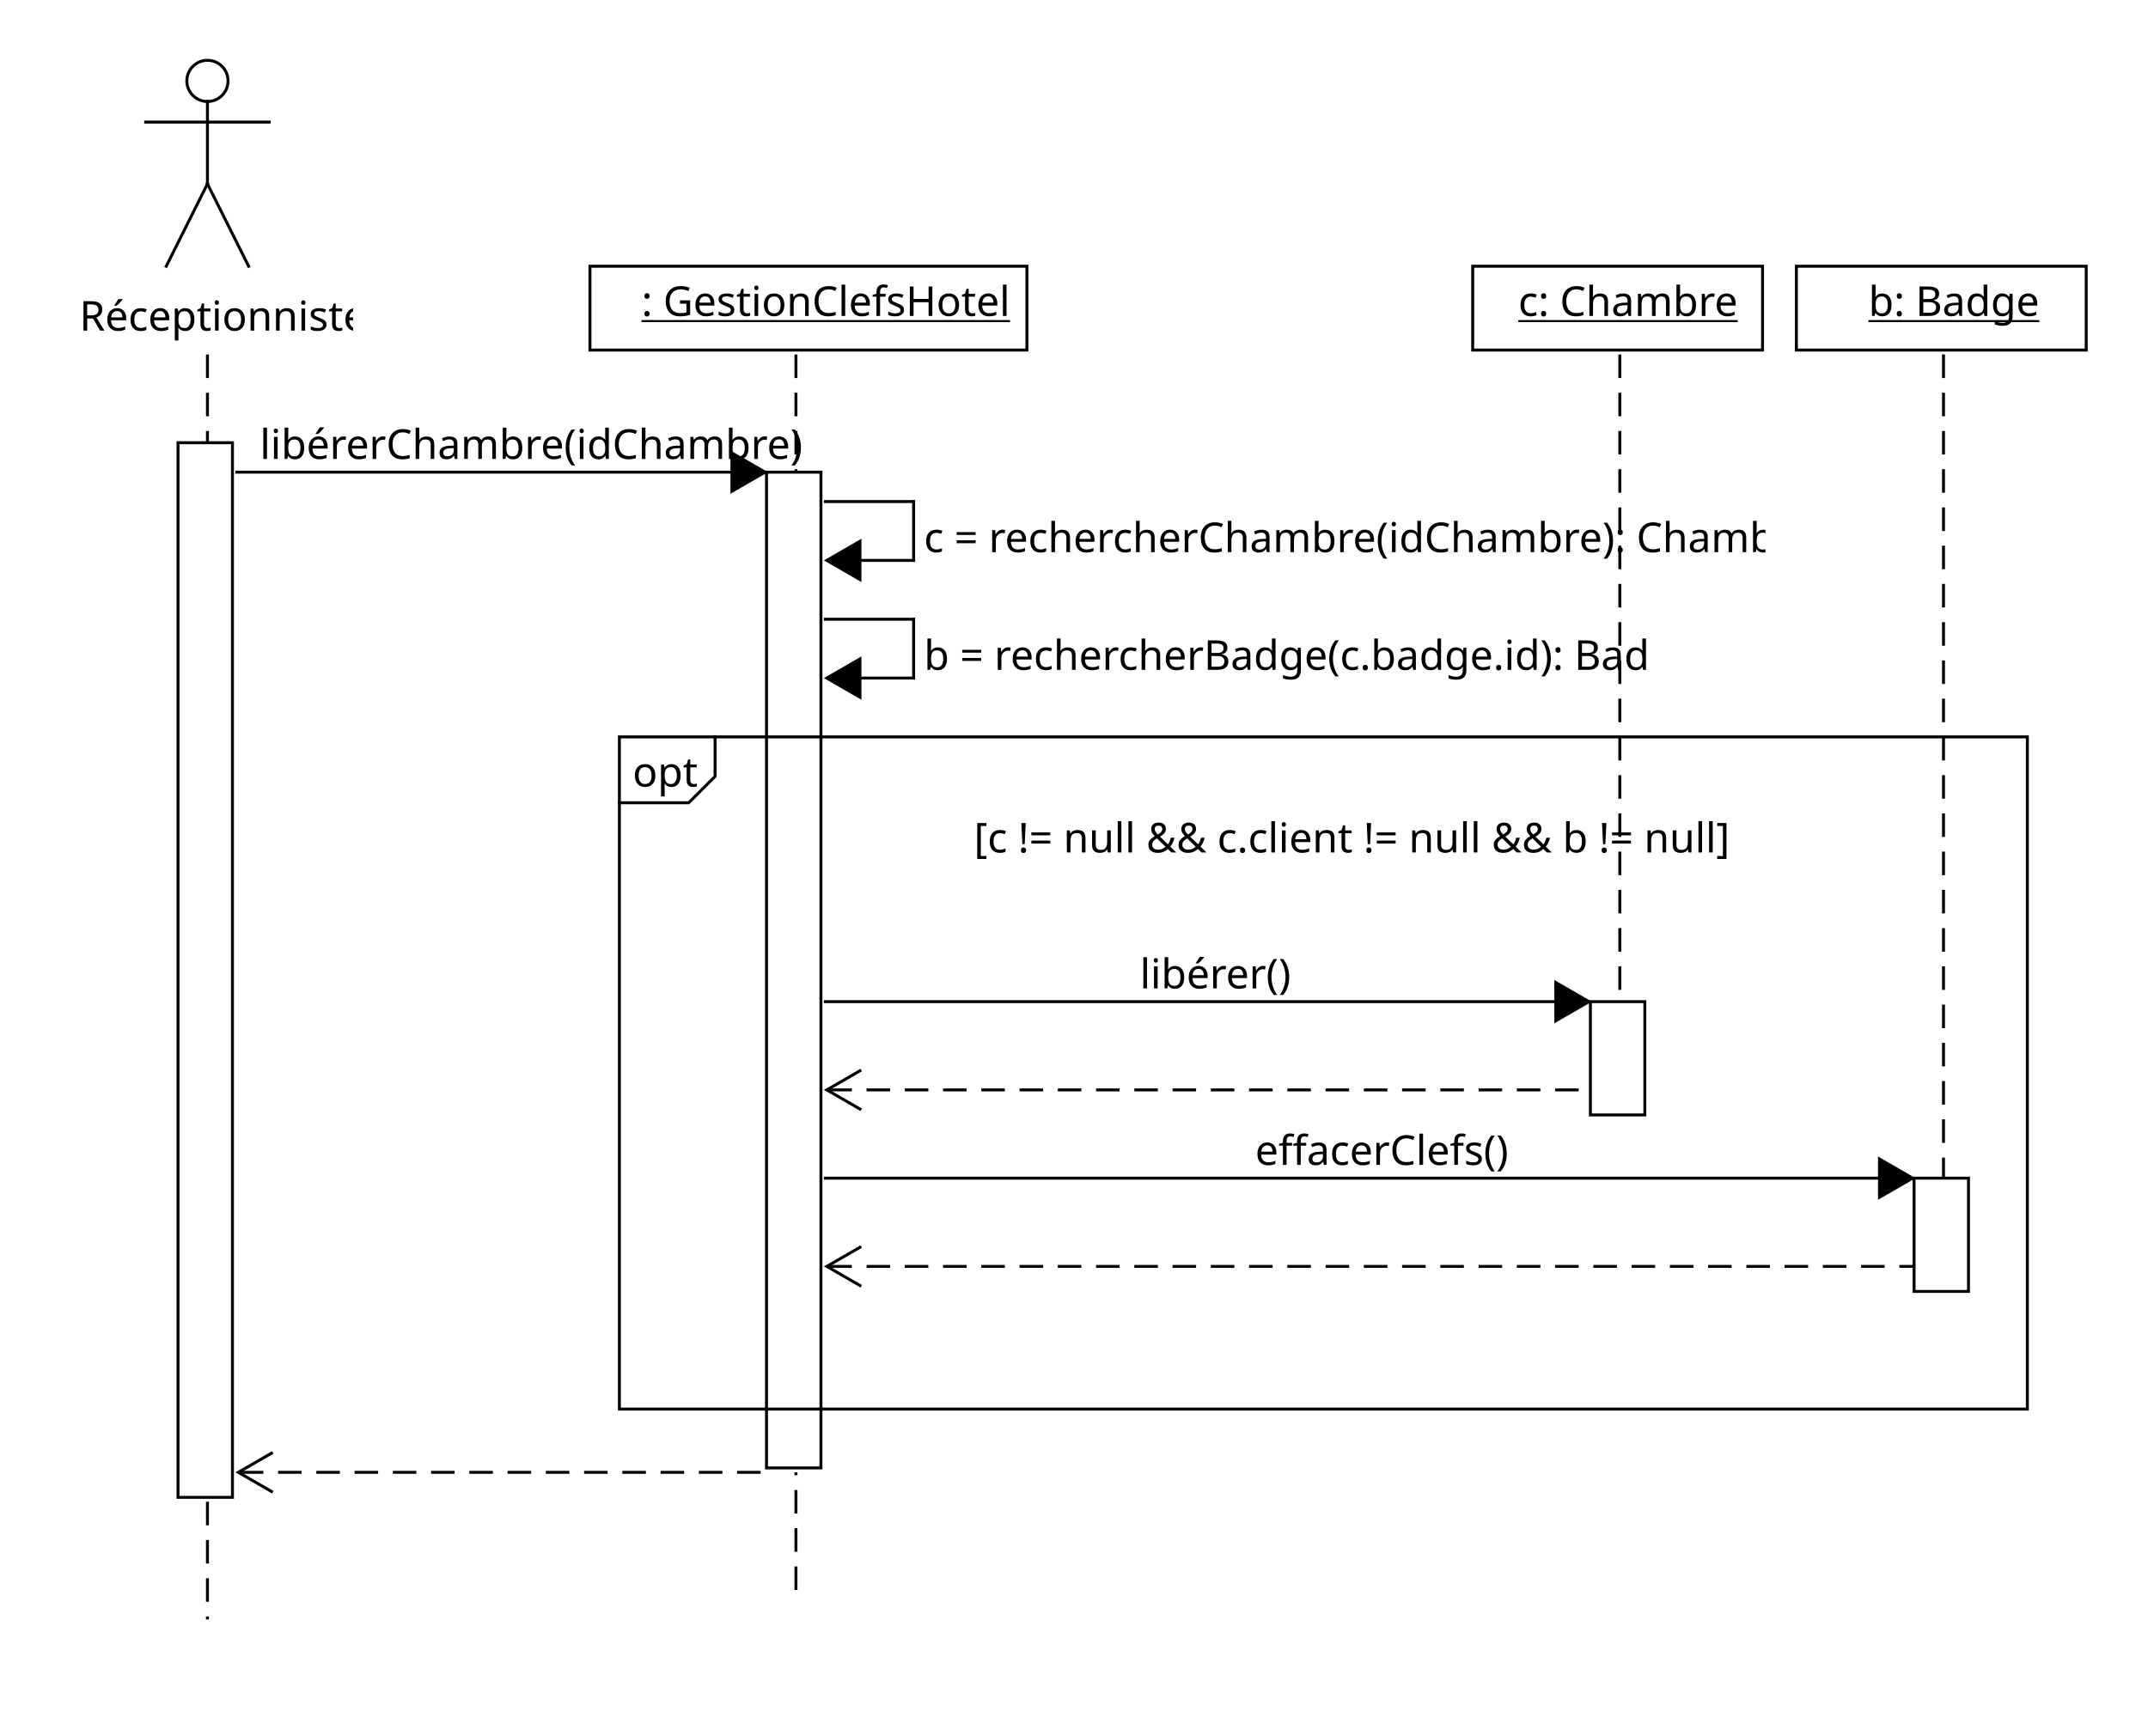
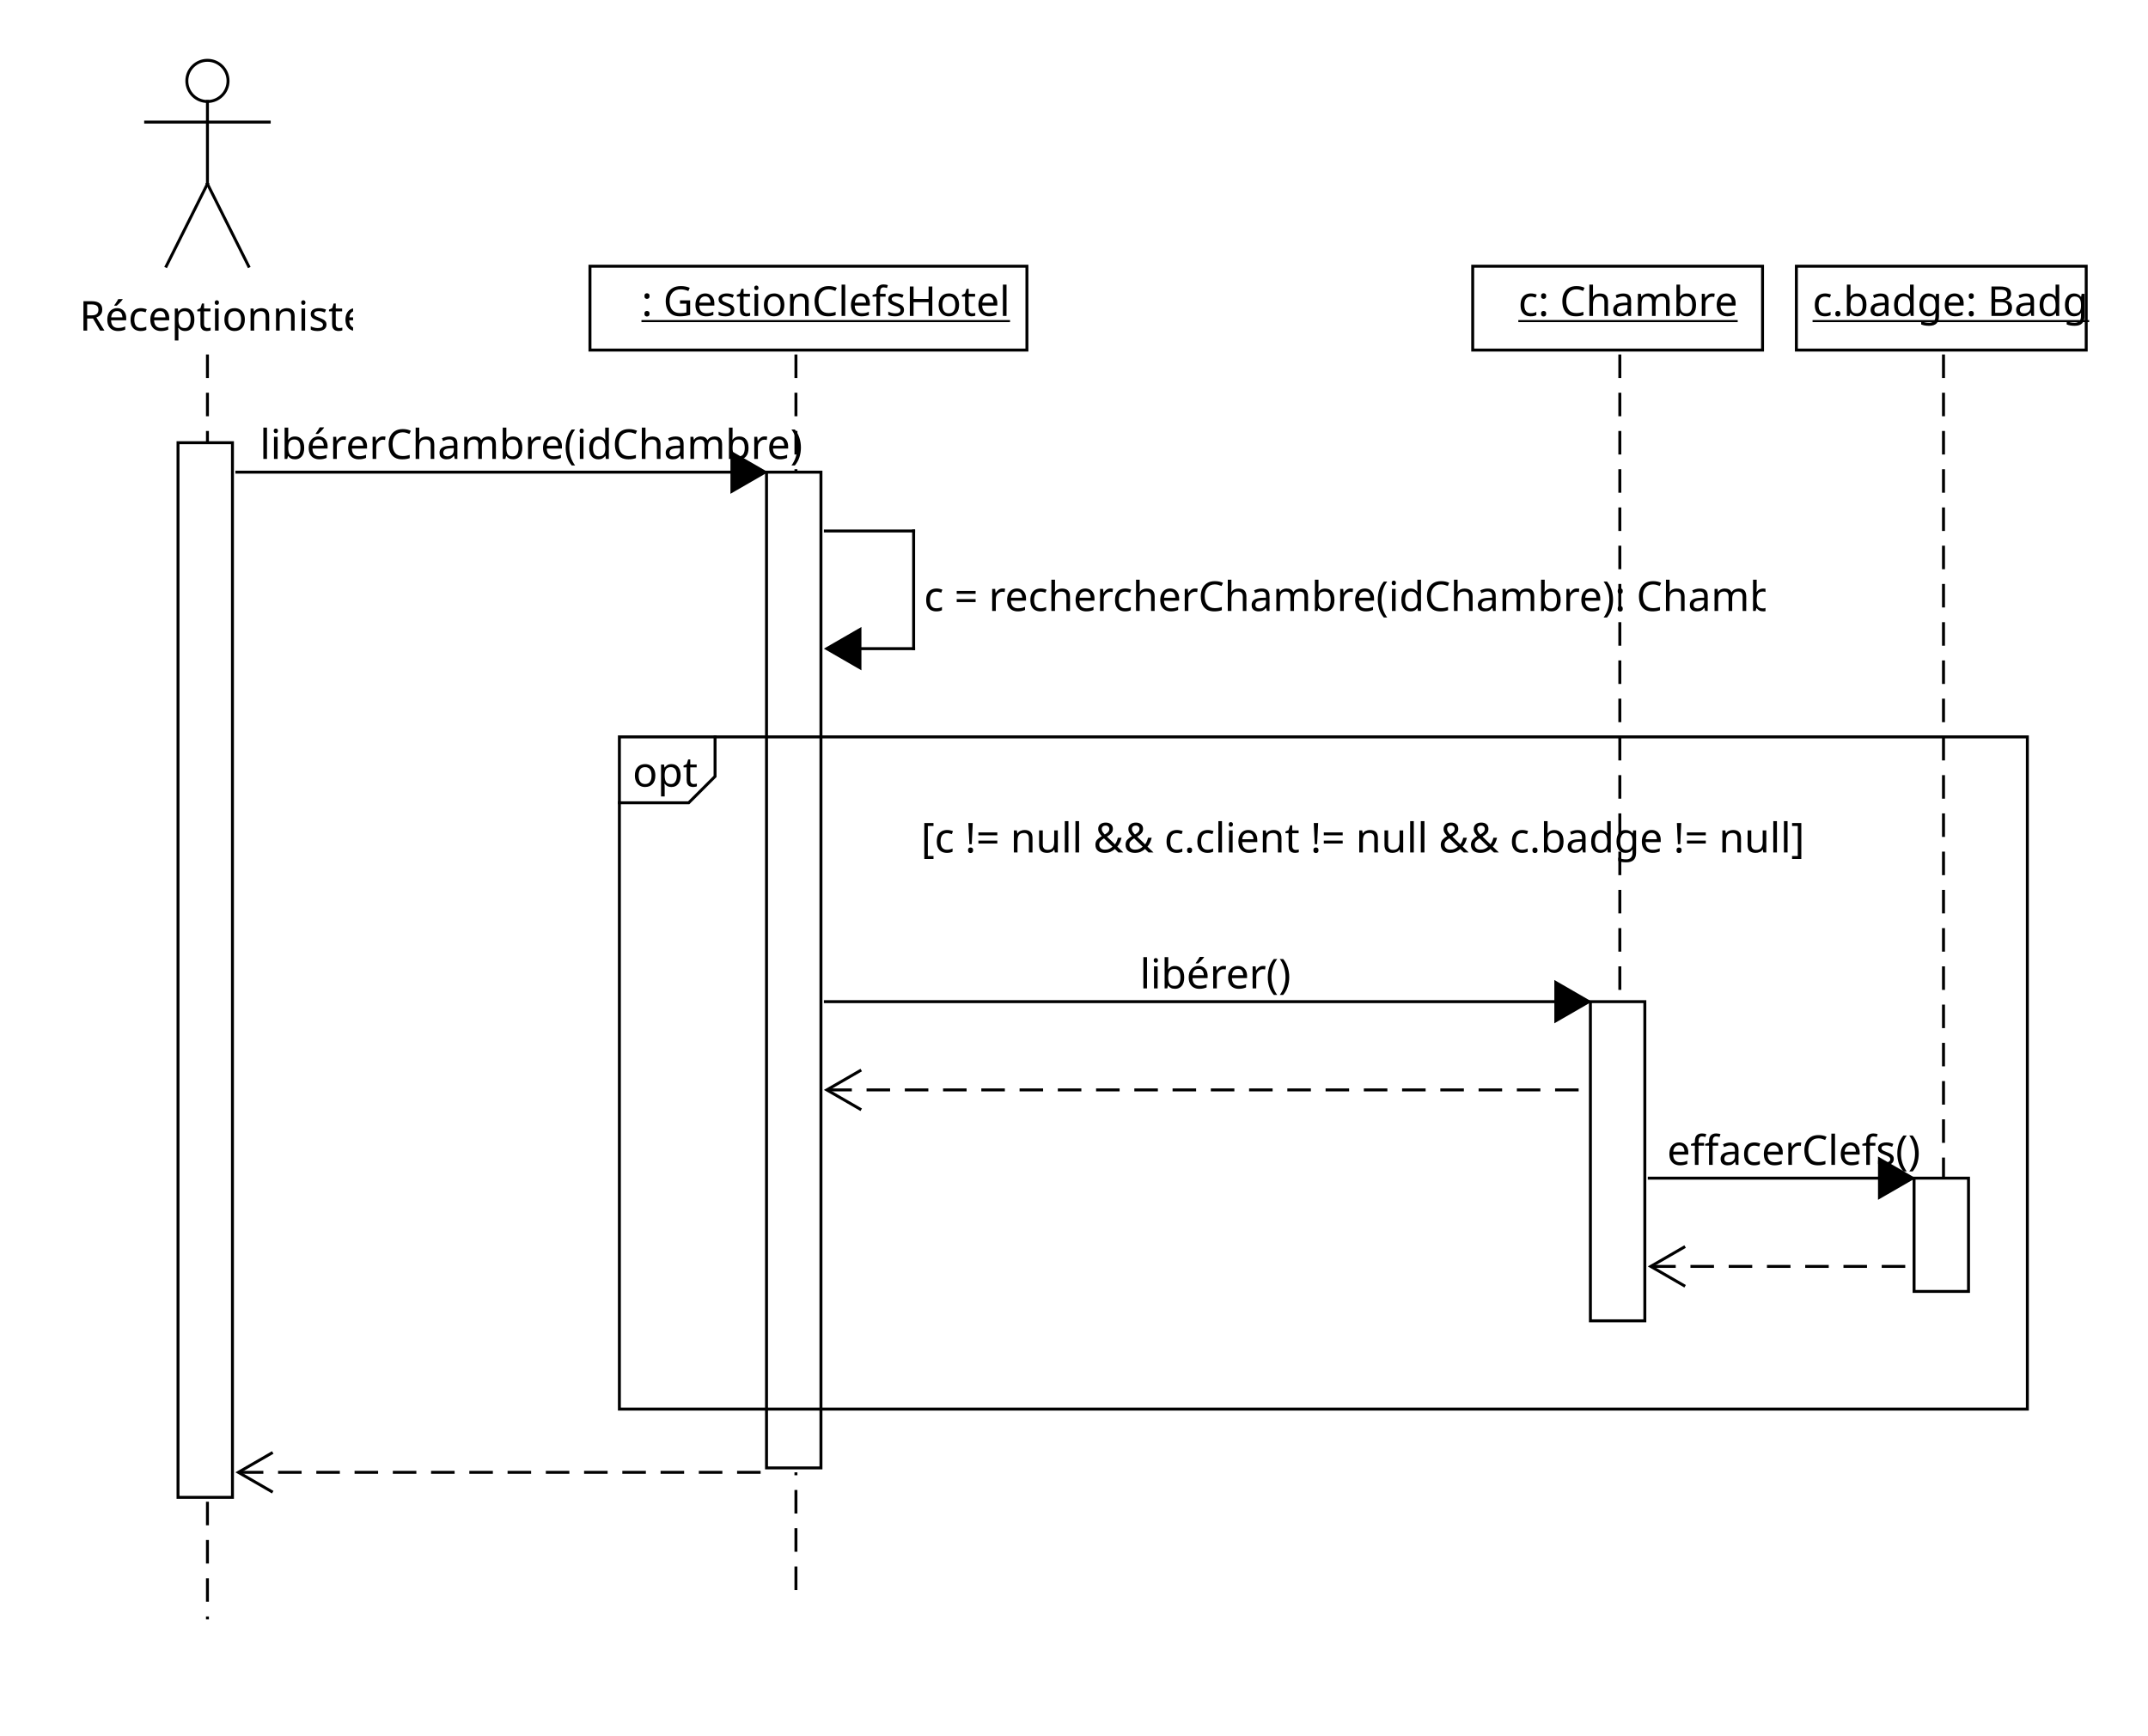
- <svg xmlns="http://www.w3.org/2000/svg" fill-opacity="1" color-rendering="auto" color-interpolation="auto" text-rendering="auto" stroke="black" stroke-linecap="square" width="730" stroke-miterlimit="10" shape-rendering="auto" stroke-opacity="1" fill="black" stroke-dasharray="none" font-weight="normal" stroke-width="1" viewBox="0 0 730 590" height="590" font-family="'Dialog'" font-style="normal" stroke-linejoin="miter" font-size="12px" stroke-dashoffset="0" image-rendering="auto">
+ <svg xmlns="http://www.w3.org/2000/svg" fill-opacity="1" color-rendering="auto" color-interpolation="auto" text-rendering="auto" stroke="black" stroke-linecap="square" width="730" stroke-miterlimit="10" shape-rendering="auto" stroke-opacity="1" fill="black" stroke-dasharray="none" font-weight="normal" stroke-width="1" viewBox="0 -20 730 590" height="590" font-family="'Dialog'" font-style="normal" stroke-linejoin="miter" font-size="12px" stroke-dashoffset="0" image-rendering="auto">
  <defs id="genericDefs" />
  <g>
    <defs id="defs1">
      <clipPath clipPathUnits="userSpaceOnUse" id="clipPath1">
        <path d="M0 0 L2147483647 0 L2147483647 2147483647 L0 2147483647 L0 0 Z" />
      </clipPath>
      <clipPath clipPathUnits="userSpaceOnUse" id="clipPath2">
        <path d="M0 0 L0 40 L20 40 L20 0 Z" />
      </clipPath>
      <clipPath clipPathUnits="userSpaceOnUse" id="clipPath3">
        <path d="M0 0 L0 30 L100 30 L100 0 Z" />
      </clipPath>
      <clipPath clipPathUnits="userSpaceOnUse" id="clipPath4">
        <path d="M0 0 L0 230 L480 230 L480 0 Z" />
      </clipPath>
      <clipPath clipPathUnits="userSpaceOnUse" id="clipPath5">
+         <path d="M0 0 L0 110 L20 110 L20 0 Z" />
+       </clipPath>
+       <clipPath clipPathUnits="userSpaceOnUse" id="clipPath6">
        <path d="M0 0 L0 340 L20 340 L20 0 Z" />
      </clipPath>
-       <clipPath clipPathUnits="userSpaceOnUse" id="clipPath6">
+       <clipPath clipPathUnits="userSpaceOnUse" id="clipPath7">
        <path d="M0 0 L0 360 L20 360 L20 0 Z" />
      </clipPath>
-       <clipPath clipPathUnits="userSpaceOnUse" id="clipPath7">
+       <clipPath clipPathUnits="userSpaceOnUse" id="clipPath8">
        <path d="M0 0 L0 30 L150 30 L150 0 Z" />
      </clipPath>
-       <clipPath clipPathUnits="userSpaceOnUse" id="clipPath8">
+       <clipPath clipPathUnits="userSpaceOnUse" id="clipPath9">
        <path d="M0 0 L0 110 L100 110 L100 0 Z" />
      </clipPath>
-       <clipPath clipPathUnits="userSpaceOnUse" id="clipPath9">
-         <path d="M0 0 L0 40 L400 40 L400 0 Z" />
-       </clipPath>
      <clipPath clipPathUnits="userSpaceOnUse" id="clipPath10">
-         <path d="M0 0 L0 310 L30 310 L30 0 Z" />
+         <path d="M0 0 L0 40 L120 40 L120 0 Z" />
      </clipPath>
      <clipPath clipPathUnits="userSpaceOnUse" id="clipPath11">
-         <path d="M0 0 L0 50 L290 50 L290 0 Z" />
+         <path d="M0 0 L0 310 L30 310 L30 0 Z" />
      </clipPath>
      <clipPath clipPathUnits="userSpaceOnUse" id="clipPath12">
        <path d="M0 0 L0 250 L30 250 L30 0 Z" />
      </clipPath>
      <clipPath clipPathUnits="userSpaceOnUse" id="clipPath13">
        <path d="M0 0 L0 70 L30 70 L30 0 Z" />
      </clipPath>
      <clipPath clipPathUnits="userSpaceOnUse" id="clipPath14">
        <path d="M0 0 L0 40 L210 40 L210 0 Z" />
      </clipPath>
      <clipPath clipPathUnits="userSpaceOnUse" id="clipPath15">
        <path d="M0 0 L0 40 L290 40 L290 0 Z" />
      </clipPath>
      <clipPath clipPathUnits="userSpaceOnUse" id="clipPath16">
-         <path d="M0 0 L0 50 L330 50 L330 0 Z" />
+         <path d="M0 0 L0 70 L330 70 L330 0 Z" />
      </clipPath>
      <clipPath clipPathUnits="userSpaceOnUse" id="clipPath17">
        <path d="M0 0 L0 60 L30 60 L30 0 Z" />
      </clipPath>
    </defs>
-     <g fill="rgb(255,255,255)" fill-opacity="0" transform="translate(650,400)" stroke-opacity="0" stroke="rgb(255,255,255)">
+     <g fill="rgb(255,255,255)" fill-opacity="0" transform="translate(650,380)" stroke-opacity="0" stroke="rgb(255,255,255)">
      <rect x="0.5" width="18.5" height="38.5" y="0.5" clip-path="url(#clipPath2)" stroke="none" />
    </g>
-     <g transform="translate(650,400)">
+     <g transform="translate(650,380)">
      <rect fill="none" x="0.5" width="18.5" height="38.5" y="0.5" clip-path="url(#clipPath2)" />
    </g>
-     <g fill="rgb(255,255,255)" fill-opacity="0" transform="translate(610,90)" stroke-opacity="0" stroke="rgb(255,255,255)">
+     <g fill="rgb(255,255,255)" fill-opacity="0" transform="translate(610,70)" stroke-opacity="0" stroke="rgb(255,255,255)">
      <rect x="0.5" width="98.5" height="28.5" y="0.5" clip-path="url(#clipPath3)" stroke="none" />
    </g>
-     <g transform="translate(610,90)">
+     <g transform="translate(610,70)">
      <rect fill="none" x="0.5" width="98.5" height="28.5" y="0.5" clip-path="url(#clipPath3)" />
-       <text x="25" font-size="14px" y="17.391" text-decoration="underline" clip-path="url(#clipPath3)" font-family="sans-serif" stroke="none" xml:space="preserve">b: Badge</text>
+       <text x="6" font-size="14px" y="17.391" text-decoration="underline" clip-path="url(#clipPath3)" font-family="sans-serif" stroke="none" xml:space="preserve">c.badge: Badge</text>
    </g>
-     <g fill="rgb(255,255,255)" fill-opacity="0" transform="translate(210,250)" stroke-opacity="0" stroke="rgb(255,255,255)">
+     <g fill="rgb(255,255,255)" fill-opacity="0" transform="translate(210,230)" stroke-opacity="0" stroke="rgb(255,255,255)">
      <rect x="0.5" width="478.5" height="228.5" y="0.5" clip-path="url(#clipPath4)" stroke="none" />
    </g>
-     <g transform="translate(210,250)">
+     <g transform="translate(210,230)">
      <rect fill="none" x="0.5" width="478.5" height="228.5" y="0.5" clip-path="url(#clipPath4)" />
      <path fill="none" d="M33.014 0.5 L33.014 13.934 L24.057 22.891 L0.5 22.891" clip-path="url(#clipPath4)" />
      <text x="5" font-size="14px" y="17.391" clip-path="url(#clipPath4)" font-family="sans-serif" stroke="none" xml:space="preserve">opt</text>
-       <text x="121" font-size="14px" y="39.781" clip-path="url(#clipPath4)" font-family="sans-serif" stroke="none" xml:space="preserve">[c != null &amp;&amp; c.client != null &amp;&amp; b != null]</text>
+       <text x="103" font-size="14px" y="39.781" clip-path="url(#clipPath4)" font-family="sans-serif" stroke="none" xml:space="preserve">[c != null &amp;&amp; c.client != null &amp;&amp; c.badge != null]</text>
    </g>
-     <g fill="rgb(255,255,255)" fill-opacity="0" transform="translate(540,340)" stroke-opacity="0" stroke="rgb(255,255,255)">
-       <rect x="0.5" width="18.5" height="38.5" y="0.5" clip-path="url(#clipPath2)" stroke="none" />
+     <g fill="rgb(255,255,255)" fill-opacity="0" transform="translate(540,320)" stroke-opacity="0" stroke="rgb(255,255,255)">
+       <rect x="0.5" width="18.5" height="108.5" y="0.5" clip-path="url(#clipPath5)" stroke="none" />
    </g>
-     <g transform="translate(540,340)">
-       <rect fill="none" x="0.5" width="18.5" height="38.5" y="0.5" clip-path="url(#clipPath2)" />
+     <g transform="translate(540,320)">
+       <rect fill="none" x="0.5" width="18.5" height="108.5" y="0.5" clip-path="url(#clipPath5)" />
    </g>
-     <g fill="rgb(255,255,255)" fill-opacity="0" transform="translate(260,160)" stroke-opacity="0" stroke="rgb(255,255,255)">
-       <rect x="0.5" width="18.5" height="338.5" y="0.5" clip-path="url(#clipPath5)" stroke="none" />
+     <g fill="rgb(255,255,255)" fill-opacity="0" transform="translate(260,140)" stroke-opacity="0" stroke="rgb(255,255,255)">
+       <rect x="0.5" width="18.5" height="338.5" y="0.5" clip-path="url(#clipPath6)" stroke="none" />
    </g>
-     <g transform="translate(260,160)">
-       <rect fill="none" x="0.5" width="18.5" height="338.5" y="0.5" clip-path="url(#clipPath5)" />
+     <g transform="translate(260,140)">
+       <rect fill="none" x="0.5" width="18.5" height="338.5" y="0.5" clip-path="url(#clipPath6)" />
    </g>
-     <g fill="rgb(255,255,255)" fill-opacity="0" transform="translate(60,150)" stroke-opacity="0" stroke="rgb(255,255,255)">
-       <rect x="0.5" width="18.5" height="358.5" y="0.5" clip-path="url(#clipPath6)" stroke="none" />
+     <g fill="rgb(255,255,255)" fill-opacity="0" transform="translate(60,130)" stroke-opacity="0" stroke="rgb(255,255,255)">
+       <rect x="0.5" width="18.5" height="358.5" y="0.5" clip-path="url(#clipPath7)" stroke="none" />
    </g>
-     <g transform="translate(60,150)">
-       <rect fill="none" x="0.5" width="18.5" height="358.5" y="0.5" clip-path="url(#clipPath6)" />
+     <g transform="translate(60,130)">
+       <rect fill="none" x="0.5" width="18.5" height="358.5" y="0.5" clip-path="url(#clipPath7)" />
    </g>
-     <g fill="rgb(255,255,255)" fill-opacity="0" transform="translate(200,90)" stroke-opacity="0" stroke="rgb(255,255,255)">
-       <rect x="0.5" width="148.5" height="28.5" y="0.5" clip-path="url(#clipPath7)" stroke="none" />
+     <g fill="rgb(255,255,255)" fill-opacity="0" transform="translate(200,70)" stroke-opacity="0" stroke="rgb(255,255,255)">
+       <rect x="0.5" width="148.5" height="28.5" y="0.5" clip-path="url(#clipPath8)" stroke="none" />
    </g>
-     <g transform="translate(200,90)">
-       <rect fill="none" x="0.5" width="148.5" height="28.5" y="0.5" clip-path="url(#clipPath7)" />
-       <text x="18" font-size="14px" y="17.391" text-decoration="underline" clip-path="url(#clipPath7)" font-family="sans-serif" stroke="none" xml:space="preserve">: GestionClefsHotel</text>
+     <g transform="translate(200,70)">
+       <rect fill="none" x="0.5" width="148.5" height="28.5" y="0.5" clip-path="url(#clipPath8)" />
+       <text x="18" font-size="14px" y="17.391" text-decoration="underline" clip-path="url(#clipPath8)" font-family="sans-serif" stroke="none" xml:space="preserve">: GestionClefsHotel</text>
    </g>
-     <g fill="rgb(255,255,255)" fill-opacity="0" transform="translate(20,20)" stroke-opacity="0" stroke="rgb(255,255,255)">
-       <circle r="7" clip-path="url(#clipPath8)" cx="50.5" cy="7.5" stroke="none" />
+     <g fill="rgb(255,255,255)" fill-opacity="0" transform="translate(20,0)" stroke-opacity="0" stroke="rgb(255,255,255)">
+       <circle r="7" clip-path="url(#clipPath9)" cx="50.5" cy="7.5" stroke="none" />
    </g>
-     <g transform="translate(20,20)">
-       <circle fill="none" r="7" clip-path="url(#clipPath8)" cx="50.5" cy="7.5" />
-       <path fill="none" d="M29.5 21.5 L71.5 21.5" clip-path="url(#clipPath8)" />
-       <path fill="none" d="M50.5 14.5 L50.5 42.5" clip-path="url(#clipPath8)" />
-       <path fill="none" d="M50.5 42.5 L36.5 70.5" clip-path="url(#clipPath8)" />
-       <path fill="none" d="M50.5 42.5 L64.5 70.5" clip-path="url(#clipPath8)" />
-       <text x="7" font-size="14px" y="92.391" clip-path="url(#clipPath8)" font-family="sans-serif" stroke="none" xml:space="preserve">Réceptionniste</text>
+     <g transform="translate(20,0)">
+       <circle fill="none" r="7" clip-path="url(#clipPath9)" cx="50.5" cy="7.5" />
+       <path fill="none" d="M29.5 21.5 L71.5 21.5" clip-path="url(#clipPath9)" />
+       <path fill="none" d="M50.5 14.5 L50.5 42.5" clip-path="url(#clipPath9)" />
+       <path fill="none" d="M50.5 42.5 L36.5 70.5" clip-path="url(#clipPath9)" />
+       <path fill="none" d="M50.5 42.5 L64.5 70.5" clip-path="url(#clipPath9)" />
+       <text x="7" font-size="14px" y="92.391" clip-path="url(#clipPath9)" font-family="sans-serif" stroke="none" xml:space="preserve">Réceptionniste</text>
    </g>
-     <g fill="rgb(255,255,255)" fill-opacity="0" transform="translate(500,90)" stroke-opacity="0" stroke="rgb(255,255,255)">
+     <g fill="rgb(255,255,255)" fill-opacity="0" transform="translate(500,70)" stroke-opacity="0" stroke="rgb(255,255,255)">
      <rect x="0.5" width="98.5" height="28.5" y="0.5" clip-path="url(#clipPath3)" stroke="none" />
    </g>
-     <g transform="translate(500,90)">
+     <g transform="translate(500,70)">
      <rect fill="none" x="0.5" width="98.5" height="28.5" y="0.5" clip-path="url(#clipPath3)" />
      <text x="16" font-size="14px" y="17.391" text-decoration="underline" clip-path="url(#clipPath3)" font-family="sans-serif" stroke="none" xml:space="preserve">c: Chambre</text>
    </g>
-     <g stroke-dasharray="8,5" stroke-miterlimit="5" transform="translate(270,410)" stroke-linecap="butt">
-       <path fill="none" d="M11.5 20.5 L380.5 20.5" clip-path="url(#clipPath9)" />
-       <path fill="none" stroke-miterlimit="10" stroke-dasharray="none" d="M22.258 27 L11 20.5 L22.258 14" clip-path="url(#clipPath9)" stroke-linecap="square" />
+     <g stroke-dasharray="8,5" stroke-miterlimit="5" transform="translate(550,390)" stroke-linecap="butt">
+       <path fill="none" d="M11.5 20.5 L100.5 20.5" clip-path="url(#clipPath10)" />
+       <path fill="none" stroke-miterlimit="10" stroke-dasharray="none" d="M22.258 27 L11 20.5 L22.258 14" clip-path="url(#clipPath10)" stroke-linecap="square" />
    </g>
-     <g transform="translate(270,380)">
-       <path fill="none" d="M379.5 20.5 L10.5 20.5" clip-path="url(#clipPath9)" />
-       <path d="M368.742 14 L380 20.5 L368.742 27 Z" clip-path="url(#clipPath9)" stroke="none" />
-       <path fill="none" d="M368.742 14 L380 20.5 L368.742 27 Z" clip-path="url(#clipPath9)" />
-       <text x="156.579" font-size="14px" y="16" clip-path="url(#clipPath9)" font-family="sans-serif" stroke="none" xml:space="preserve">effacerClefs()</text>
+     <g transform="translate(550,360)">
+       <path fill="none" d="M99.5 20.5 L10.5 20.5" clip-path="url(#clipPath10)" />
+       <path d="M88.742 14 L100 20.5 L88.742 27 Z" clip-path="url(#clipPath10)" stroke="none" />
+       <path fill="none" d="M88.742 14 L100 20.5 L88.742 27 Z" clip-path="url(#clipPath10)" />
+       <text x="16.579" font-size="14px" y="16" clip-path="url(#clipPath10)" font-family="sans-serif" stroke="none" xml:space="preserve">effacerClefs()</text>
    </g>
-     <g stroke-dasharray="8,5" stroke-miterlimit="5" transform="translate(650,110)" stroke-linecap="butt">
-       <path fill="none" d="M10.5 10.5 L10.5 290.5" clip-path="url(#clipPath10)" />
+     <g stroke-dasharray="8,5" stroke-miterlimit="5" transform="translate(650,90)" stroke-linecap="butt">
+       <path fill="none" d="M10.5 10.5 L10.5 290.5" clip-path="url(#clipPath11)" />
    </g>
-     <g transform="translate(270,200)">
-       <path fill="none" d="M11.5 30.5 L40.5 30.5" clip-path="url(#clipPath11)" />
-       <path fill="none" d="M40.5 30.5 L40.5 10.5" clip-path="url(#clipPath11)" />
-       <path fill="none" d="M40.5 10.5 L10.5 10.5" clip-path="url(#clipPath11)" />
-       <path d="M22.258 37 L11 30.5 L22.258 24 Z" clip-path="url(#clipPath11)" stroke="none" />
-       <path fill="none" d="M22.258 37 L11 30.5 L22.258 24 Z" clip-path="url(#clipPath11)" />
-       <text x="44" font-size="14px" y="27.695" clip-path="url(#clipPath11)" font-family="sans-serif" stroke="none" xml:space="preserve">b = rechercherBadge(c.badge.id): Badge</text>
-     </g>
-     <g stroke-dasharray="8,5" stroke-miterlimit="5" transform="translate(540,110)" stroke-linecap="butt">
+     <g stroke-dasharray="8,5" stroke-miterlimit="5" transform="translate(540,90)" stroke-linecap="butt">
      <path fill="none" d="M10.5 10.5 L10.5 230.5" clip-path="url(#clipPath12)" />
    </g>
-     <g stroke-dasharray="8,5" stroke-miterlimit="5" transform="translate(260,490)" stroke-linecap="butt">
+     <g stroke-dasharray="8,5" stroke-miterlimit="5" transform="translate(260,470)" stroke-linecap="butt">
      <path fill="none" d="M10.5 50.5 L10.5 10.5" clip-path="url(#clipPath13)" />
    </g>
-     <g stroke-dasharray="8,5" stroke-miterlimit="5" transform="translate(60,500)" stroke-linecap="butt">
+     <g stroke-dasharray="8,5" stroke-miterlimit="5" transform="translate(60,480)" stroke-linecap="butt">
      <path fill="none" d="M10.5 10.5 L10.5 50.5" clip-path="url(#clipPath13)" />
    </g>
-     <g stroke-dasharray="8,5" stroke-miterlimit="5" transform="translate(70,480)" stroke-linecap="butt">
+     <g stroke-dasharray="8,5" stroke-miterlimit="5" transform="translate(70,460)" stroke-linecap="butt">
      <path fill="none" d="M11.5 20.5 L190.5 20.5" clip-path="url(#clipPath14)" />
      <path fill="none" stroke-miterlimit="10" stroke-dasharray="none" d="M22.258 27 L11 20.5 L22.258 14" clip-path="url(#clipPath14)" stroke-linecap="square" />
    </g>
-     <g stroke-dasharray="8,5" stroke-miterlimit="5" transform="translate(270,350)" stroke-linecap="butt">
+     <g stroke-dasharray="8,5" stroke-miterlimit="5" transform="translate(270,330)" stroke-linecap="butt">
      <path fill="none" d="M11.5 20.5 L270.5 20.5" clip-path="url(#clipPath15)" />
      <path fill="none" stroke-miterlimit="10" stroke-dasharray="none" d="M22.258 27 L11 20.5 L22.258 14" clip-path="url(#clipPath15)" stroke-linecap="square" />
    </g>
-     <g transform="translate(270,320)">
+     <g transform="translate(270,300)">
      <path fill="none" d="M269.5 20.5 L10.5 20.5" clip-path="url(#clipPath15)" />
      <path d="M258.742 14 L270 20.5 L258.742 27 Z" clip-path="url(#clipPath15)" stroke="none" />
      <path fill="none" d="M258.742 14 L270 20.5 L258.742 27 Z" clip-path="url(#clipPath15)" />
      <text x="117.387" font-size="14px" y="16" clip-path="url(#clipPath15)" font-family="sans-serif" stroke="none" xml:space="preserve">libérer()</text>
    </g>
-     <g transform="translate(270,160)">
-       <path fill="none" d="M11.5 30.5 L40.5 30.5" clip-path="url(#clipPath16)" />
-       <path fill="none" d="M40.5 30.5 L40.5 10.5" clip-path="url(#clipPath16)" />
+     <g transform="translate(270,150)">
+       <path fill="none" d="M11.5 50.5 L40.5 50.5" clip-path="url(#clipPath16)" />
+       <path fill="none" d="M40.5 50.5 L40.5 10.5" clip-path="url(#clipPath16)" />
      <path fill="none" d="M40.5 10.5 L10.5 10.5" clip-path="url(#clipPath16)" />
-       <path d="M22.258 37 L11 30.5 L22.258 24 Z" clip-path="url(#clipPath16)" stroke="none" />
-       <path fill="none" d="M22.258 37 L11 30.5 L22.258 24 Z" clip-path="url(#clipPath16)" />
-       <text x="44" font-size="14px" y="27.695" clip-path="url(#clipPath16)" font-family="sans-serif" stroke="none" xml:space="preserve">c = rechercherChambre(idChambre): Chambre</text>
+       <path d="M22.258 57 L11 50.5 L22.258 44 Z" clip-path="url(#clipPath16)" stroke="none" />
+       <path fill="none" d="M22.258 57 L11 50.5 L22.258 44 Z" clip-path="url(#clipPath16)" />
+       <text x="44" font-size="14px" y="37.695" clip-path="url(#clipPath16)" font-family="sans-serif" stroke="none" xml:space="preserve">c = rechercherChambre(idChambre): Chambre</text>
    </g>
-     <g transform="translate(70,140)">
+     <g transform="translate(70,120)">
      <path fill="none" d="M189.5 20.5 L10.5 20.5" clip-path="url(#clipPath14)" />
      <path d="M178.742 14 L190 20.5 L178.742 27 Z" clip-path="url(#clipPath14)" stroke="none" />
      <path fill="none" d="M178.742 14 L190 20.5 L178.742 27 Z" clip-path="url(#clipPath14)" />
      <text x="18.314" font-size="14px" y="16" clip-path="url(#clipPath14)" font-family="sans-serif" stroke="none" xml:space="preserve">libérerChambre(idChambre)</text>
    </g>
-     <g stroke-dasharray="8,5" stroke-miterlimit="5" transform="translate(260,110)" stroke-linecap="butt">
+     <g stroke-dasharray="8,5" stroke-miterlimit="5" transform="translate(260,90)" stroke-linecap="butt">
      <path fill="none" d="M10.5 10.5 L10.5 50.5" clip-path="url(#clipPath13)" />
    </g>
-     <g stroke-dasharray="8,5" stroke-miterlimit="5" transform="translate(60,110)" stroke-linecap="butt">
+     <g stroke-dasharray="8,5" stroke-miterlimit="5" transform="translate(60,90)" stroke-linecap="butt">
      <path fill="none" d="M10.5 10.5 L10.5 40.5" clip-path="url(#clipPath17)" />
    </g>
  </g>
</svg>
